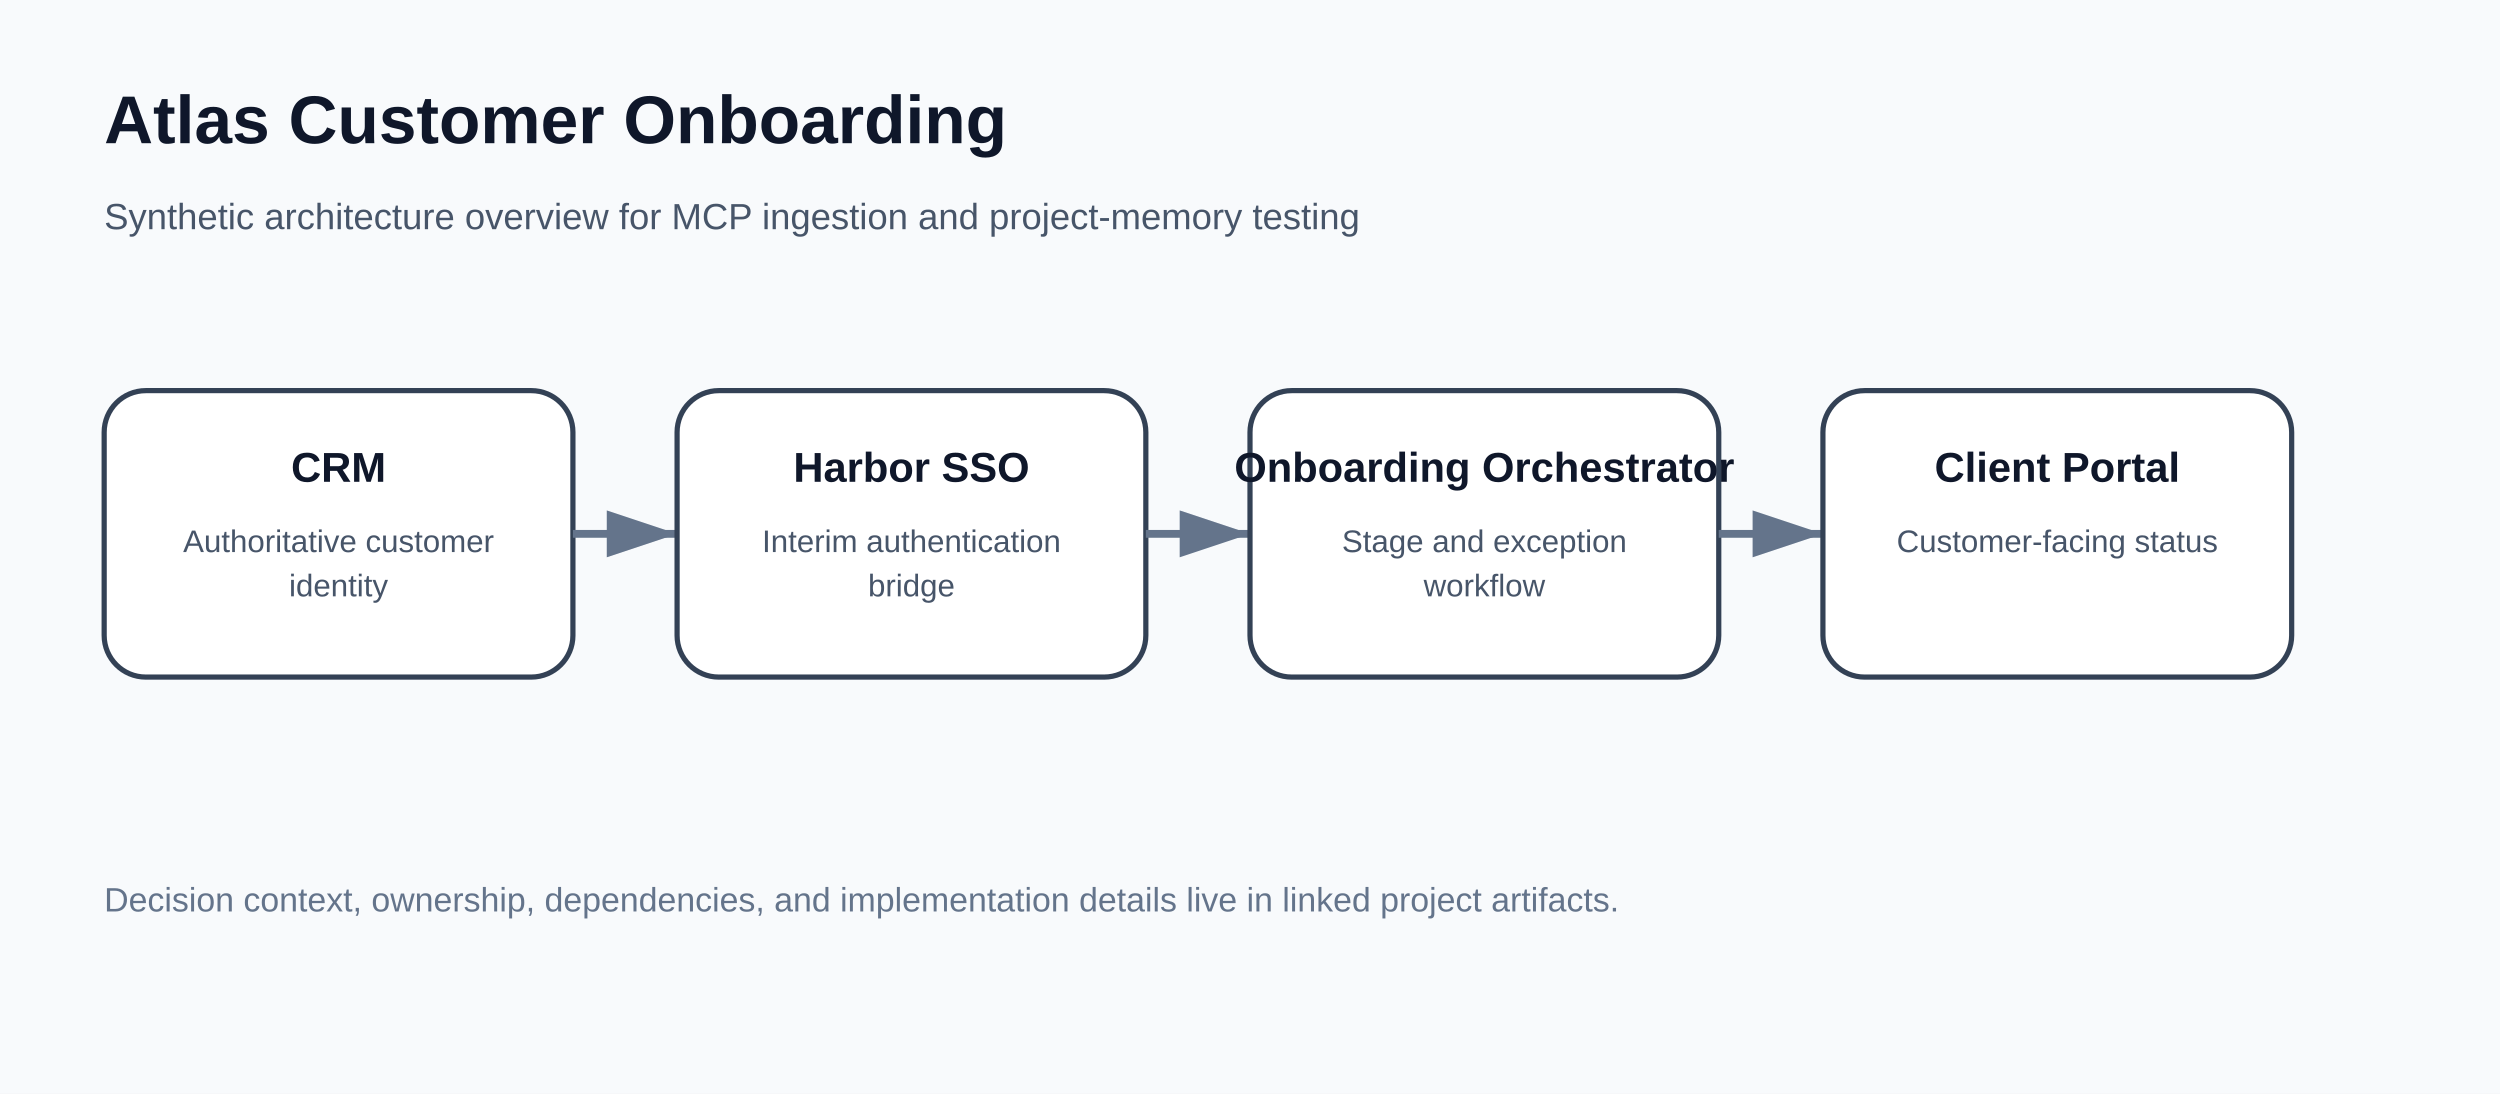
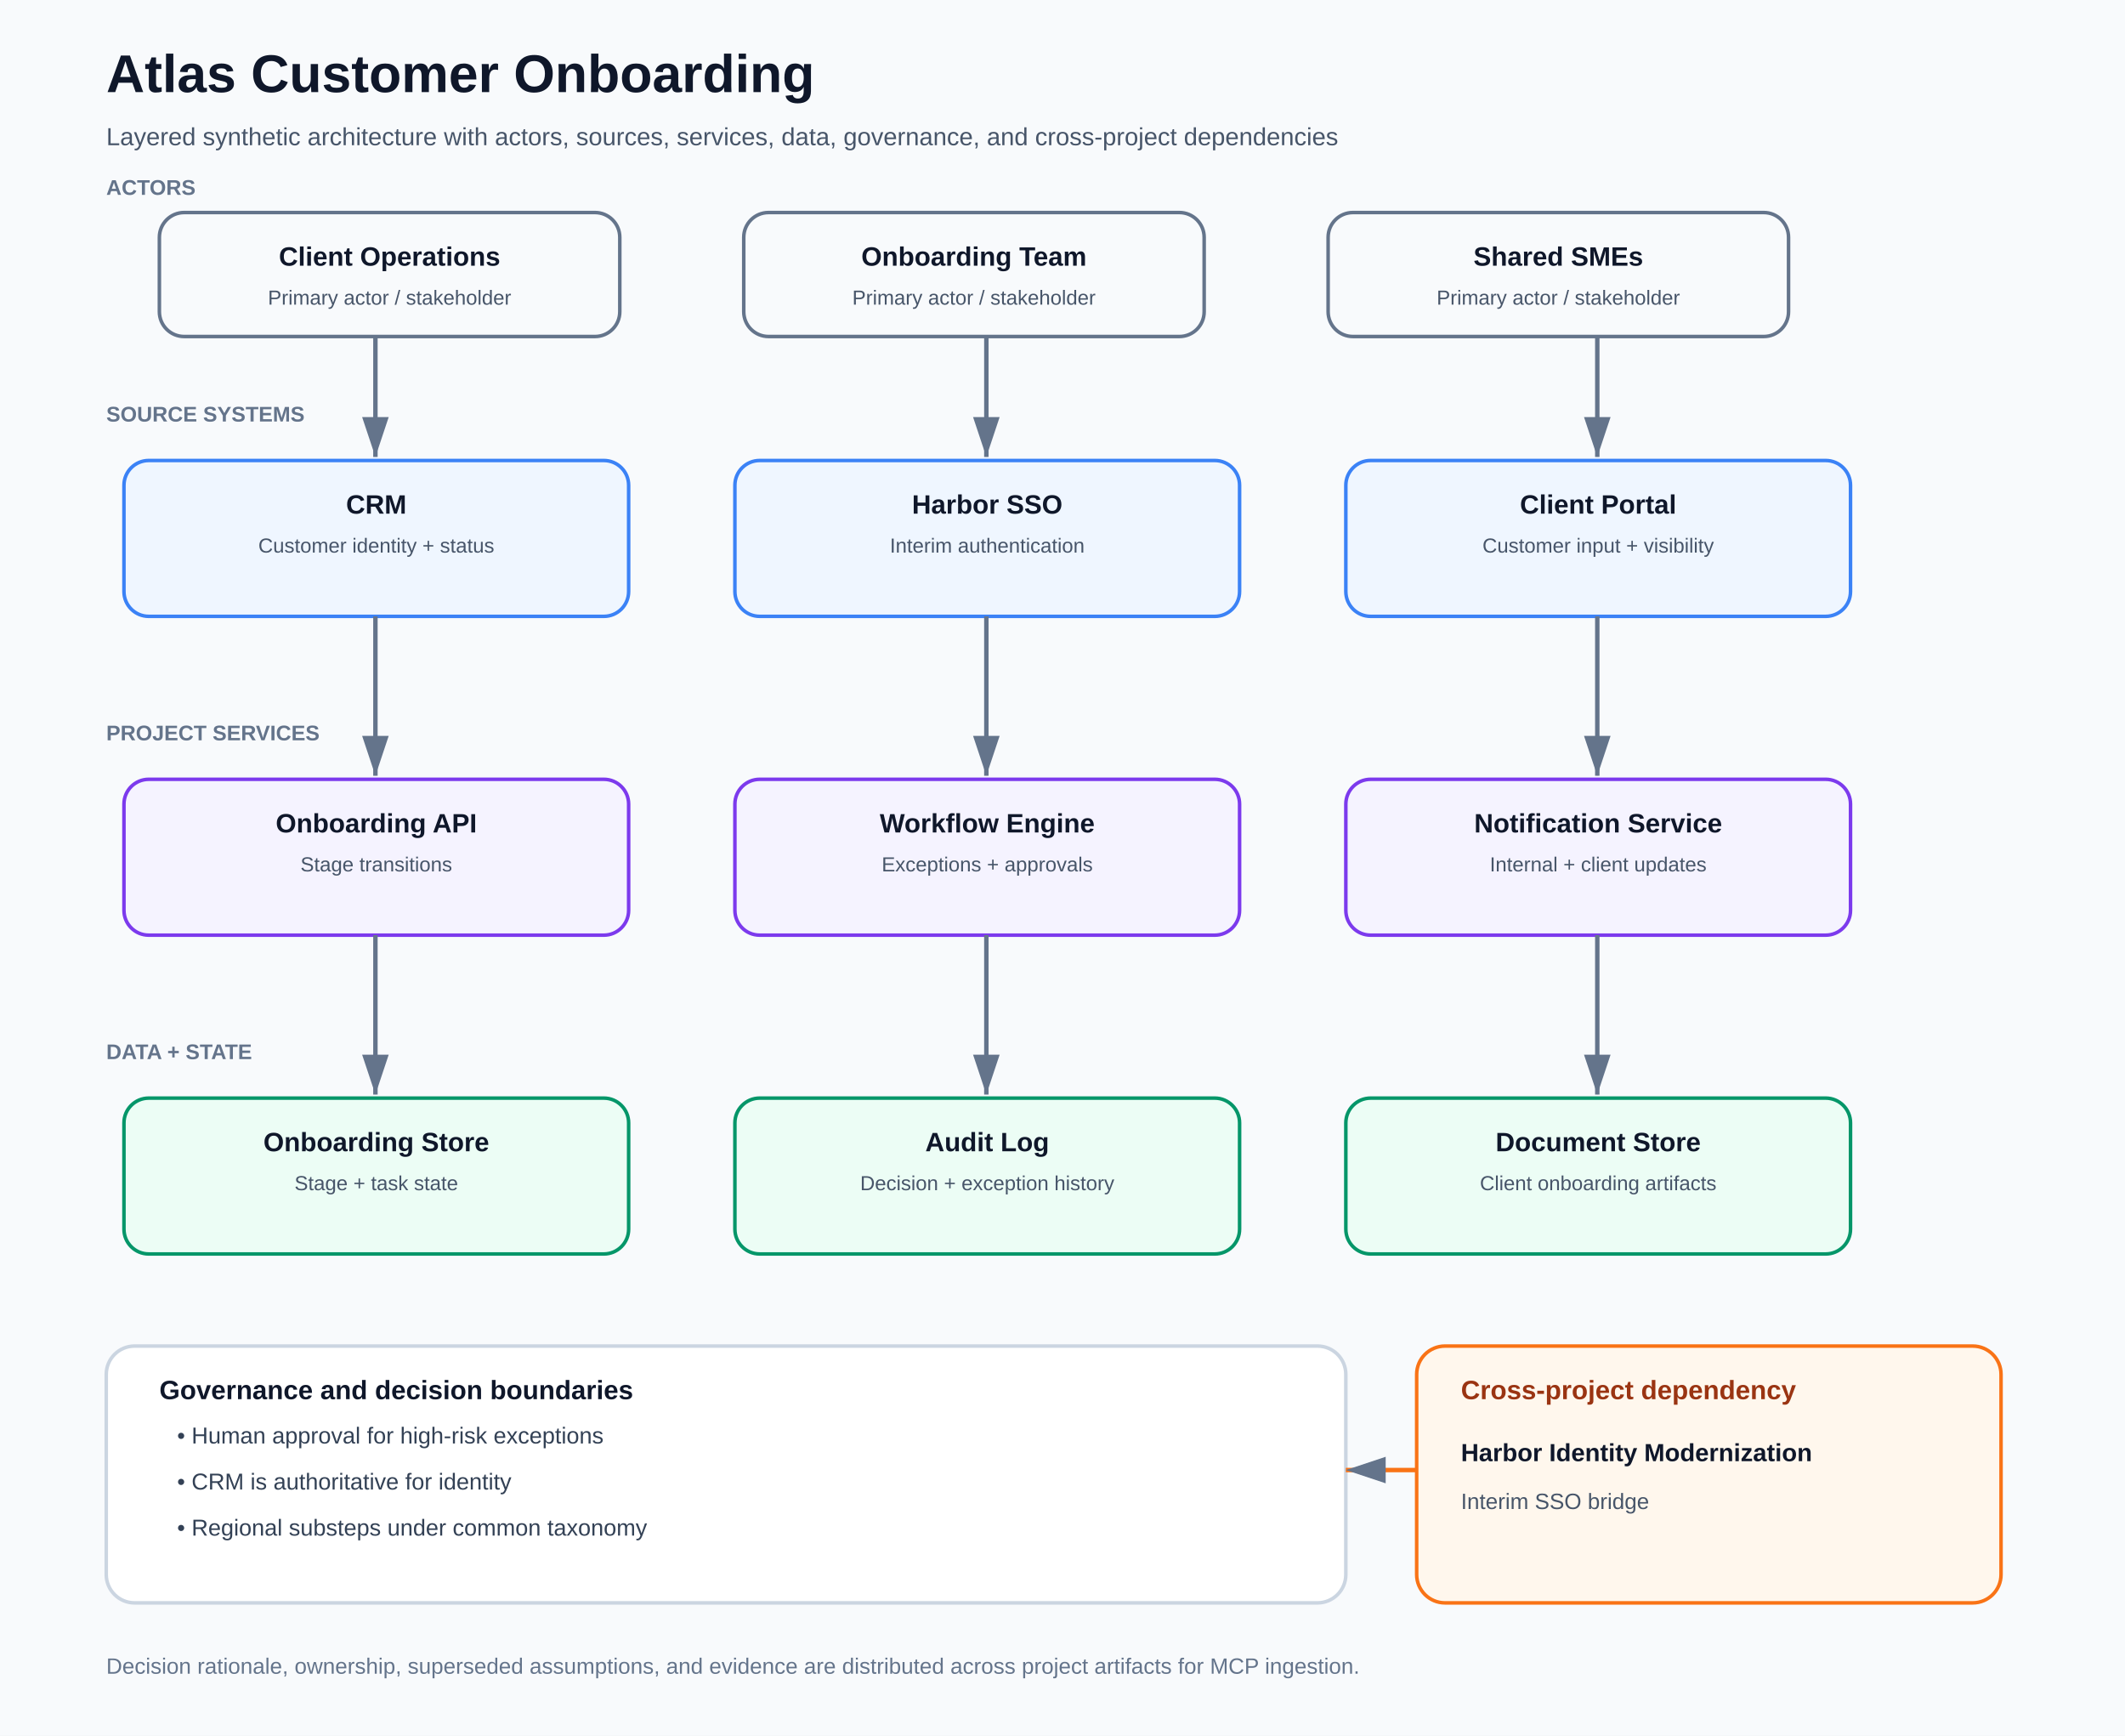
- <svg xmlns="http://www.w3.org/2000/svg" width="960" height="420" viewBox="0 0 960 420">
+ <svg xmlns="http://www.w3.org/2000/svg" width="1200" height="980" viewBox="0 0 1200 980">
  <defs>
    <marker id="arrow" markerWidth="10" markerHeight="10" refX="9" refY="3" orient="auto">
      <path d="M0,0 L0,6 L9,3 z" fill="#64748b" />
    </marker>
  </defs>
-   <rect width="960" height="420" fill="#f8fafc" />
-   <text x="40" y="55" font-family="Arial" font-size="26" font-weight="700" fill="#0f172a">Atlas Customer Onboarding</text>
-   <text x="40" y="88" font-family="Arial" font-size="14" fill="#475569">Synthetic architecture overview for MCP ingestion and project-memory testing</text>
-   <rect x="40" y="150" width="180" height="110" rx="16" fill="white" stroke="#334155" stroke-width="2" />
-   <text x="130" y="185" text-anchor="middle" font-family="Arial" font-size="16" font-weight="700" fill="#0f172a">CRM</text>
-   <text x="130" y="212" text-anchor="middle" font-family="Arial" font-size="12" fill="#475569">Authoritative customer</text>
-   <text x="130" y="229" text-anchor="middle" font-family="Arial" font-size="12" fill="#475569">identity</text>
-   <line x1="220" y1="205" x2="260" y2="205" stroke="#64748b" stroke-width="3" marker-end="url(#arrow)" />
-   <rect x="260" y="150" width="180" height="110" rx="16" fill="white" stroke="#334155" stroke-width="2" />
-   <text x="350" y="185" text-anchor="middle" font-family="Arial" font-size="16" font-weight="700" fill="#0f172a">Harbor SSO</text>
-   <text x="350" y="212" text-anchor="middle" font-family="Arial" font-size="12" fill="#475569">Interim authentication</text>
-   <text x="350" y="229" text-anchor="middle" font-family="Arial" font-size="12" fill="#475569">bridge</text>
-   <line x1="440" y1="205" x2="480" y2="205" stroke="#64748b" stroke-width="3" marker-end="url(#arrow)" />
-   <rect x="480" y="150" width="180" height="110" rx="16" fill="white" stroke="#334155" stroke-width="2" />
-   <text x="570" y="185" text-anchor="middle" font-family="Arial" font-size="16" font-weight="700" fill="#0f172a">Onboarding Orchestrator</text>
-   <text x="570" y="212" text-anchor="middle" font-family="Arial" font-size="12" fill="#475569">Stage and exception</text>
-   <text x="570" y="229" text-anchor="middle" font-family="Arial" font-size="12" fill="#475569">workflow</text>
-   <line x1="660" y1="205" x2="700" y2="205" stroke="#64748b" stroke-width="3" marker-end="url(#arrow)" />
-   <rect x="700" y="150" width="180" height="110" rx="16" fill="white" stroke="#334155" stroke-width="2" />
-   <text x="790" y="185" text-anchor="middle" font-family="Arial" font-size="16" font-weight="700" fill="#0f172a">Client Portal</text>
-   <text x="790" y="212" text-anchor="middle" font-family="Arial" font-size="12" fill="#475569">Customer-facing status</text>
-   <text x="40" y="350" font-family="Arial" font-size="13" fill="#64748b">Decision context, ownership, dependencies, and implementation details live in linked project artifacts.</text>
+   <rect width="1200" height="980" fill="#f8fafc" />
+   <text x="60" y="52" font-family="Arial" font-size="30" font-weight="700" fill="#0f172a">Atlas Customer Onboarding</text>
+   <text x="60" y="82" font-family="Arial" font-size="14" fill="#475569">Layered synthetic architecture with actors, sources, services, data, governance, and cross-project dependencies</text>
+   <text x="60" y="110" font-family="Arial" font-size="12" font-weight="700" fill="#64748b">ACTORS</text>
+   <rect x="90" y="120" width="260" height="70" rx="14" fill="#f8fafc" stroke="#64748b" stroke-width="2" />
+   <text x="220" y="150" text-anchor="middle" font-family="Arial" font-size="15" font-weight="700" fill="#0f172a">Client Operations</text>
+   <text x="220" y="172" text-anchor="middle" font-family="Arial" font-size="11.5" fill="#475569">Primary actor / stakeholder</text>
+   <rect x="420" y="120" width="260" height="70" rx="14" fill="#f8fafc" stroke="#64748b" stroke-width="2" />
+   <text x="550" y="150" text-anchor="middle" font-family="Arial" font-size="15" font-weight="700" fill="#0f172a">Onboarding Team</text>
+   <text x="550" y="172" text-anchor="middle" font-family="Arial" font-size="11.5" fill="#475569">Primary actor / stakeholder</text>
+   <rect x="750" y="120" width="260" height="70" rx="14" fill="#f8fafc" stroke="#64748b" stroke-width="2" />
+   <text x="880" y="150" text-anchor="middle" font-family="Arial" font-size="15" font-weight="700" fill="#0f172a">Shared SMEs</text>
+   <text x="880" y="172" text-anchor="middle" font-family="Arial" font-size="11.5" fill="#475569">Primary actor / stakeholder</text>
+   <text x="60" y="238" font-family="Arial" font-size="12" font-weight="700" fill="#64748b">SOURCE SYSTEMS</text>
+   <rect x="70" y="260" width="285" height="88" rx="14" fill="#eff6ff" stroke="#3b82f6" stroke-width="2" />
+   <text x="212.5" y="290" text-anchor="middle" font-family="Arial" font-size="15" font-weight="700" fill="#0f172a">CRM</text>
+   <text x="212.5" y="312" text-anchor="middle" font-family="Arial" font-size="11.5" fill="#475569">Customer identity + status</text>
+   <rect x="415" y="260" width="285" height="88" rx="14" fill="#eff6ff" stroke="#3b82f6" stroke-width="2" />
+   <text x="557.5" y="290" text-anchor="middle" font-family="Arial" font-size="15" font-weight="700" fill="#0f172a">Harbor SSO</text>
+   <text x="557.5" y="312" text-anchor="middle" font-family="Arial" font-size="11.5" fill="#475569">Interim authentication</text>
+   <rect x="760" y="260" width="285" height="88" rx="14" fill="#eff6ff" stroke="#3b82f6" stroke-width="2" />
+   <text x="902.5" y="290" text-anchor="middle" font-family="Arial" font-size="15" font-weight="700" fill="#0f172a">Client Portal</text>
+   <text x="902.5" y="312" text-anchor="middle" font-family="Arial" font-size="11.5" fill="#475569">Customer input + visibility</text>
+   <text x="60" y="418" font-family="Arial" font-size="12" font-weight="700" fill="#64748b">PROJECT SERVICES</text>
+   <rect x="70" y="440" width="285" height="88" rx="14" fill="#f5f3ff" stroke="#7c3aed" stroke-width="2" />
+   <text x="212.5" y="470" text-anchor="middle" font-family="Arial" font-size="15" font-weight="700" fill="#0f172a">Onboarding API</text>
+   <text x="212.5" y="492" text-anchor="middle" font-family="Arial" font-size="11.5" fill="#475569">Stage transitions</text>
+   <rect x="415" y="440" width="285" height="88" rx="14" fill="#f5f3ff" stroke="#7c3aed" stroke-width="2" />
+   <text x="557.5" y="470" text-anchor="middle" font-family="Arial" font-size="15" font-weight="700" fill="#0f172a">Workflow Engine</text>
+   <text x="557.5" y="492" text-anchor="middle" font-family="Arial" font-size="11.5" fill="#475569">Exceptions + approvals</text>
+   <rect x="760" y="440" width="285" height="88" rx="14" fill="#f5f3ff" stroke="#7c3aed" stroke-width="2" />
+   <text x="902.5" y="470" text-anchor="middle" font-family="Arial" font-size="15" font-weight="700" fill="#0f172a">Notification Service</text>
+   <text x="902.5" y="492" text-anchor="middle" font-family="Arial" font-size="11.5" fill="#475569">Internal + client updates</text>
+   <text x="60" y="598" font-family="Arial" font-size="12" font-weight="700" fill="#64748b">DATA + STATE</text>
+   <rect x="70" y="620" width="285" height="88" rx="14" fill="#ecfdf5" stroke="#059669" stroke-width="2" />
+   <text x="212.5" y="650" text-anchor="middle" font-family="Arial" font-size="15" font-weight="700" fill="#0f172a">Onboarding Store</text>
+   <text x="212.5" y="672" text-anchor="middle" font-family="Arial" font-size="11.5" fill="#475569">Stage + task state</text>
+   <rect x="415" y="620" width="285" height="88" rx="14" fill="#ecfdf5" stroke="#059669" stroke-width="2" />
+   <text x="557.5" y="650" text-anchor="middle" font-family="Arial" font-size="15" font-weight="700" fill="#0f172a">Audit Log</text>
+   <text x="557.5" y="672" text-anchor="middle" font-family="Arial" font-size="11.5" fill="#475569">Decision + exception history</text>
+   <rect x="760" y="620" width="285" height="88" rx="14" fill="#ecfdf5" stroke="#059669" stroke-width="2" />
+   <text x="902.5" y="650" text-anchor="middle" font-family="Arial" font-size="15" font-weight="700" fill="#0f172a">Document Store</text>
+   <text x="902.5" y="672" text-anchor="middle" font-family="Arial" font-size="11.5" fill="#475569">Client onboarding artifacts</text>
+   <line x1="212" y1="190" x2="212" y2="258" stroke="#64748b" stroke-width="2.5" marker-end="url(#arrow)" />
+   <line x1="212" y1="348" x2="212" y2="438" stroke="#64748b" stroke-width="2.5" marker-end="url(#arrow)" />
+   <line x1="212" y1="528" x2="212" y2="618" stroke="#64748b" stroke-width="2.5" marker-end="url(#arrow)" />
+   <line x1="557" y1="190" x2="557" y2="258" stroke="#64748b" stroke-width="2.5" marker-end="url(#arrow)" />
+   <line x1="557" y1="348" x2="557" y2="438" stroke="#64748b" stroke-width="2.5" marker-end="url(#arrow)" />
+   <line x1="557" y1="528" x2="557" y2="618" stroke="#64748b" stroke-width="2.5" marker-end="url(#arrow)" />
+   <line x1="902" y1="190" x2="902" y2="258" stroke="#64748b" stroke-width="2.5" marker-end="url(#arrow)" />
+   <line x1="902" y1="348" x2="902" y2="438" stroke="#64748b" stroke-width="2.5" marker-end="url(#arrow)" />
+   <line x1="902" y1="528" x2="902" y2="618" stroke="#64748b" stroke-width="2.5" marker-end="url(#arrow)" />
+   <rect x="60" y="760" width="700" height="145" rx="16" fill="#ffffff" stroke="#cbd5e1" stroke-width="2" />
+   <text x="90" y="790" font-family="Arial" font-size="15" font-weight="700" fill="#0f172a">Governance and decision boundaries</text>
+   <text x="100" y="815" font-family="Arial" font-size="13" fill="#334155">• Human approval for high-risk exceptions</text>
+   <text x="100" y="841" font-family="Arial" font-size="13" fill="#334155">• CRM is authoritative for identity</text>
+   <text x="100" y="867" font-family="Arial" font-size="13" fill="#334155">• Regional substeps under common taxonomy</text>
+   <rect x="800" y="760" width="330" height="145" rx="16" fill="#fff7ed" stroke="#f97316" stroke-width="2" />
+   <text x="825" y="790" font-family="Arial" font-size="15" font-weight="700" fill="#9a3412">Cross-project dependency</text>
+   <text x="825" y="825" font-family="Arial" font-size="14" font-weight="700" fill="#0f172a">Harbor Identity Modernization</text>
+   <text x="825" y="852" font-family="Arial" font-size="12.5" fill="#475569">Interim SSO bridge</text>
+   <line x1="800" y1="830" x2="760" y2="830" stroke="#f97316" stroke-width="2.5" marker-end="url(#arrow)" />
+   <text x="60" y="945" font-family="Arial" font-size="12.5" fill="#64748b">Decision rationale, ownership, superseded assumptions, and evidence are distributed across project artifacts for MCP ingestion.</text>
</svg>
